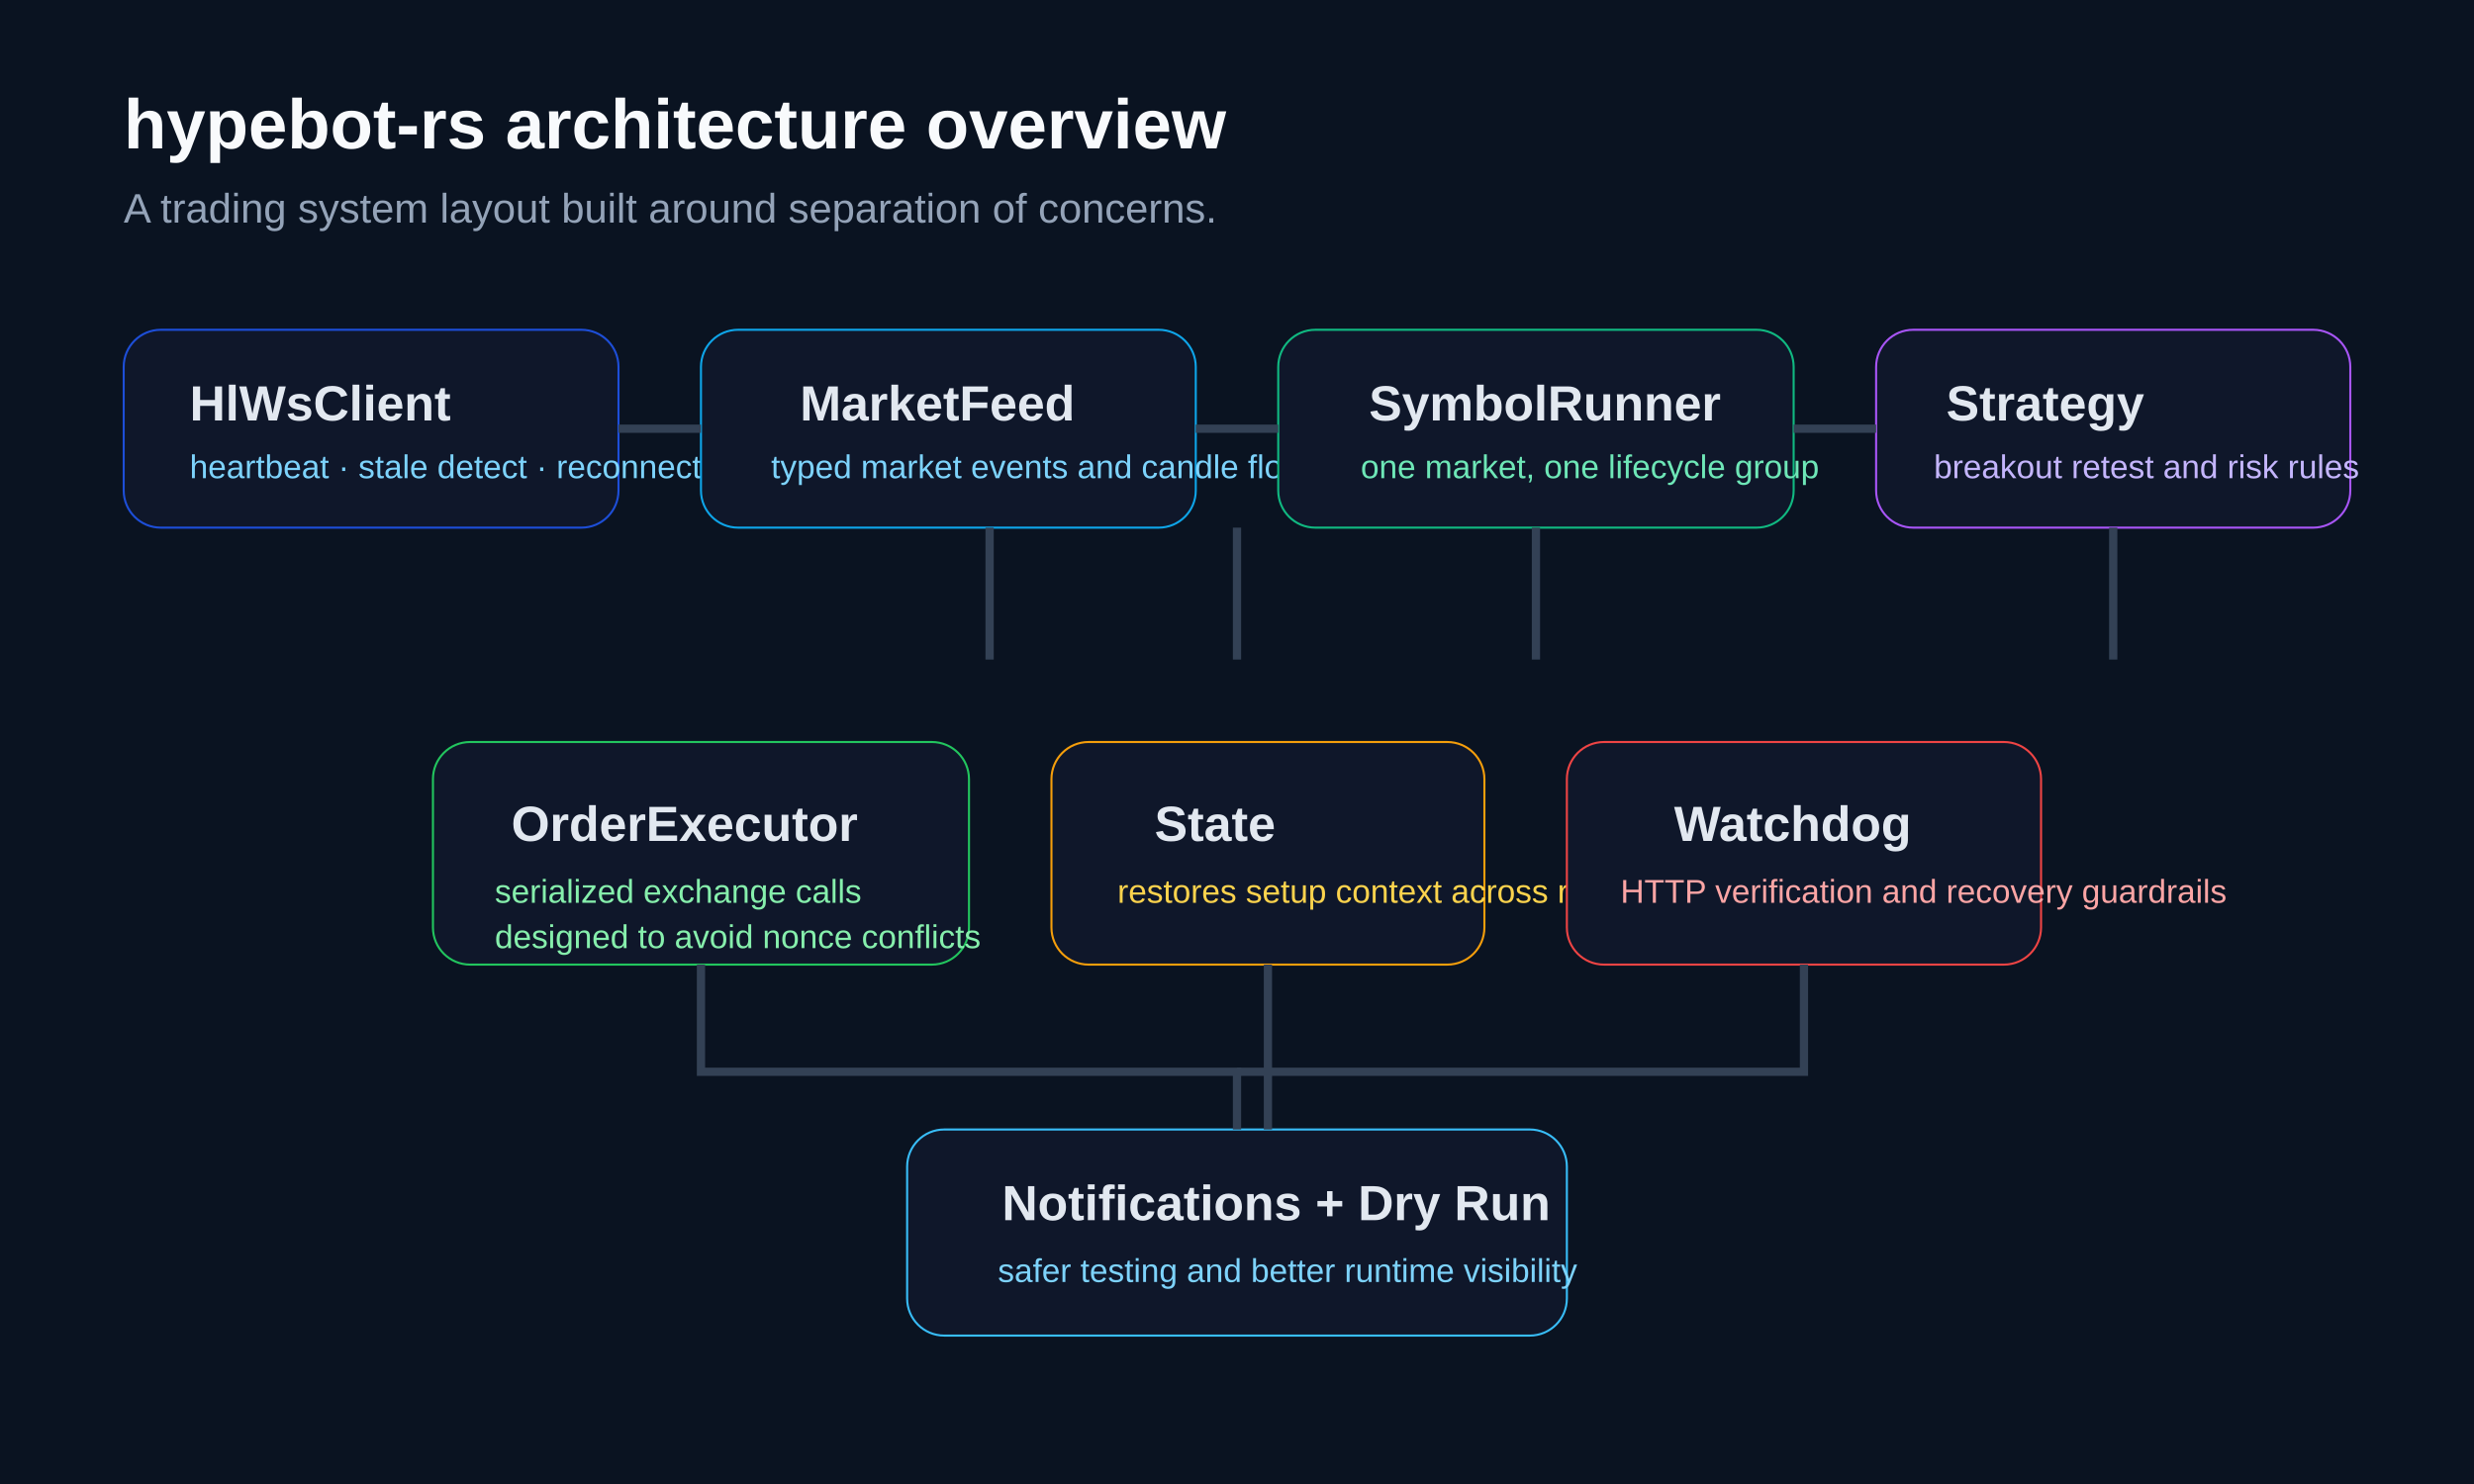
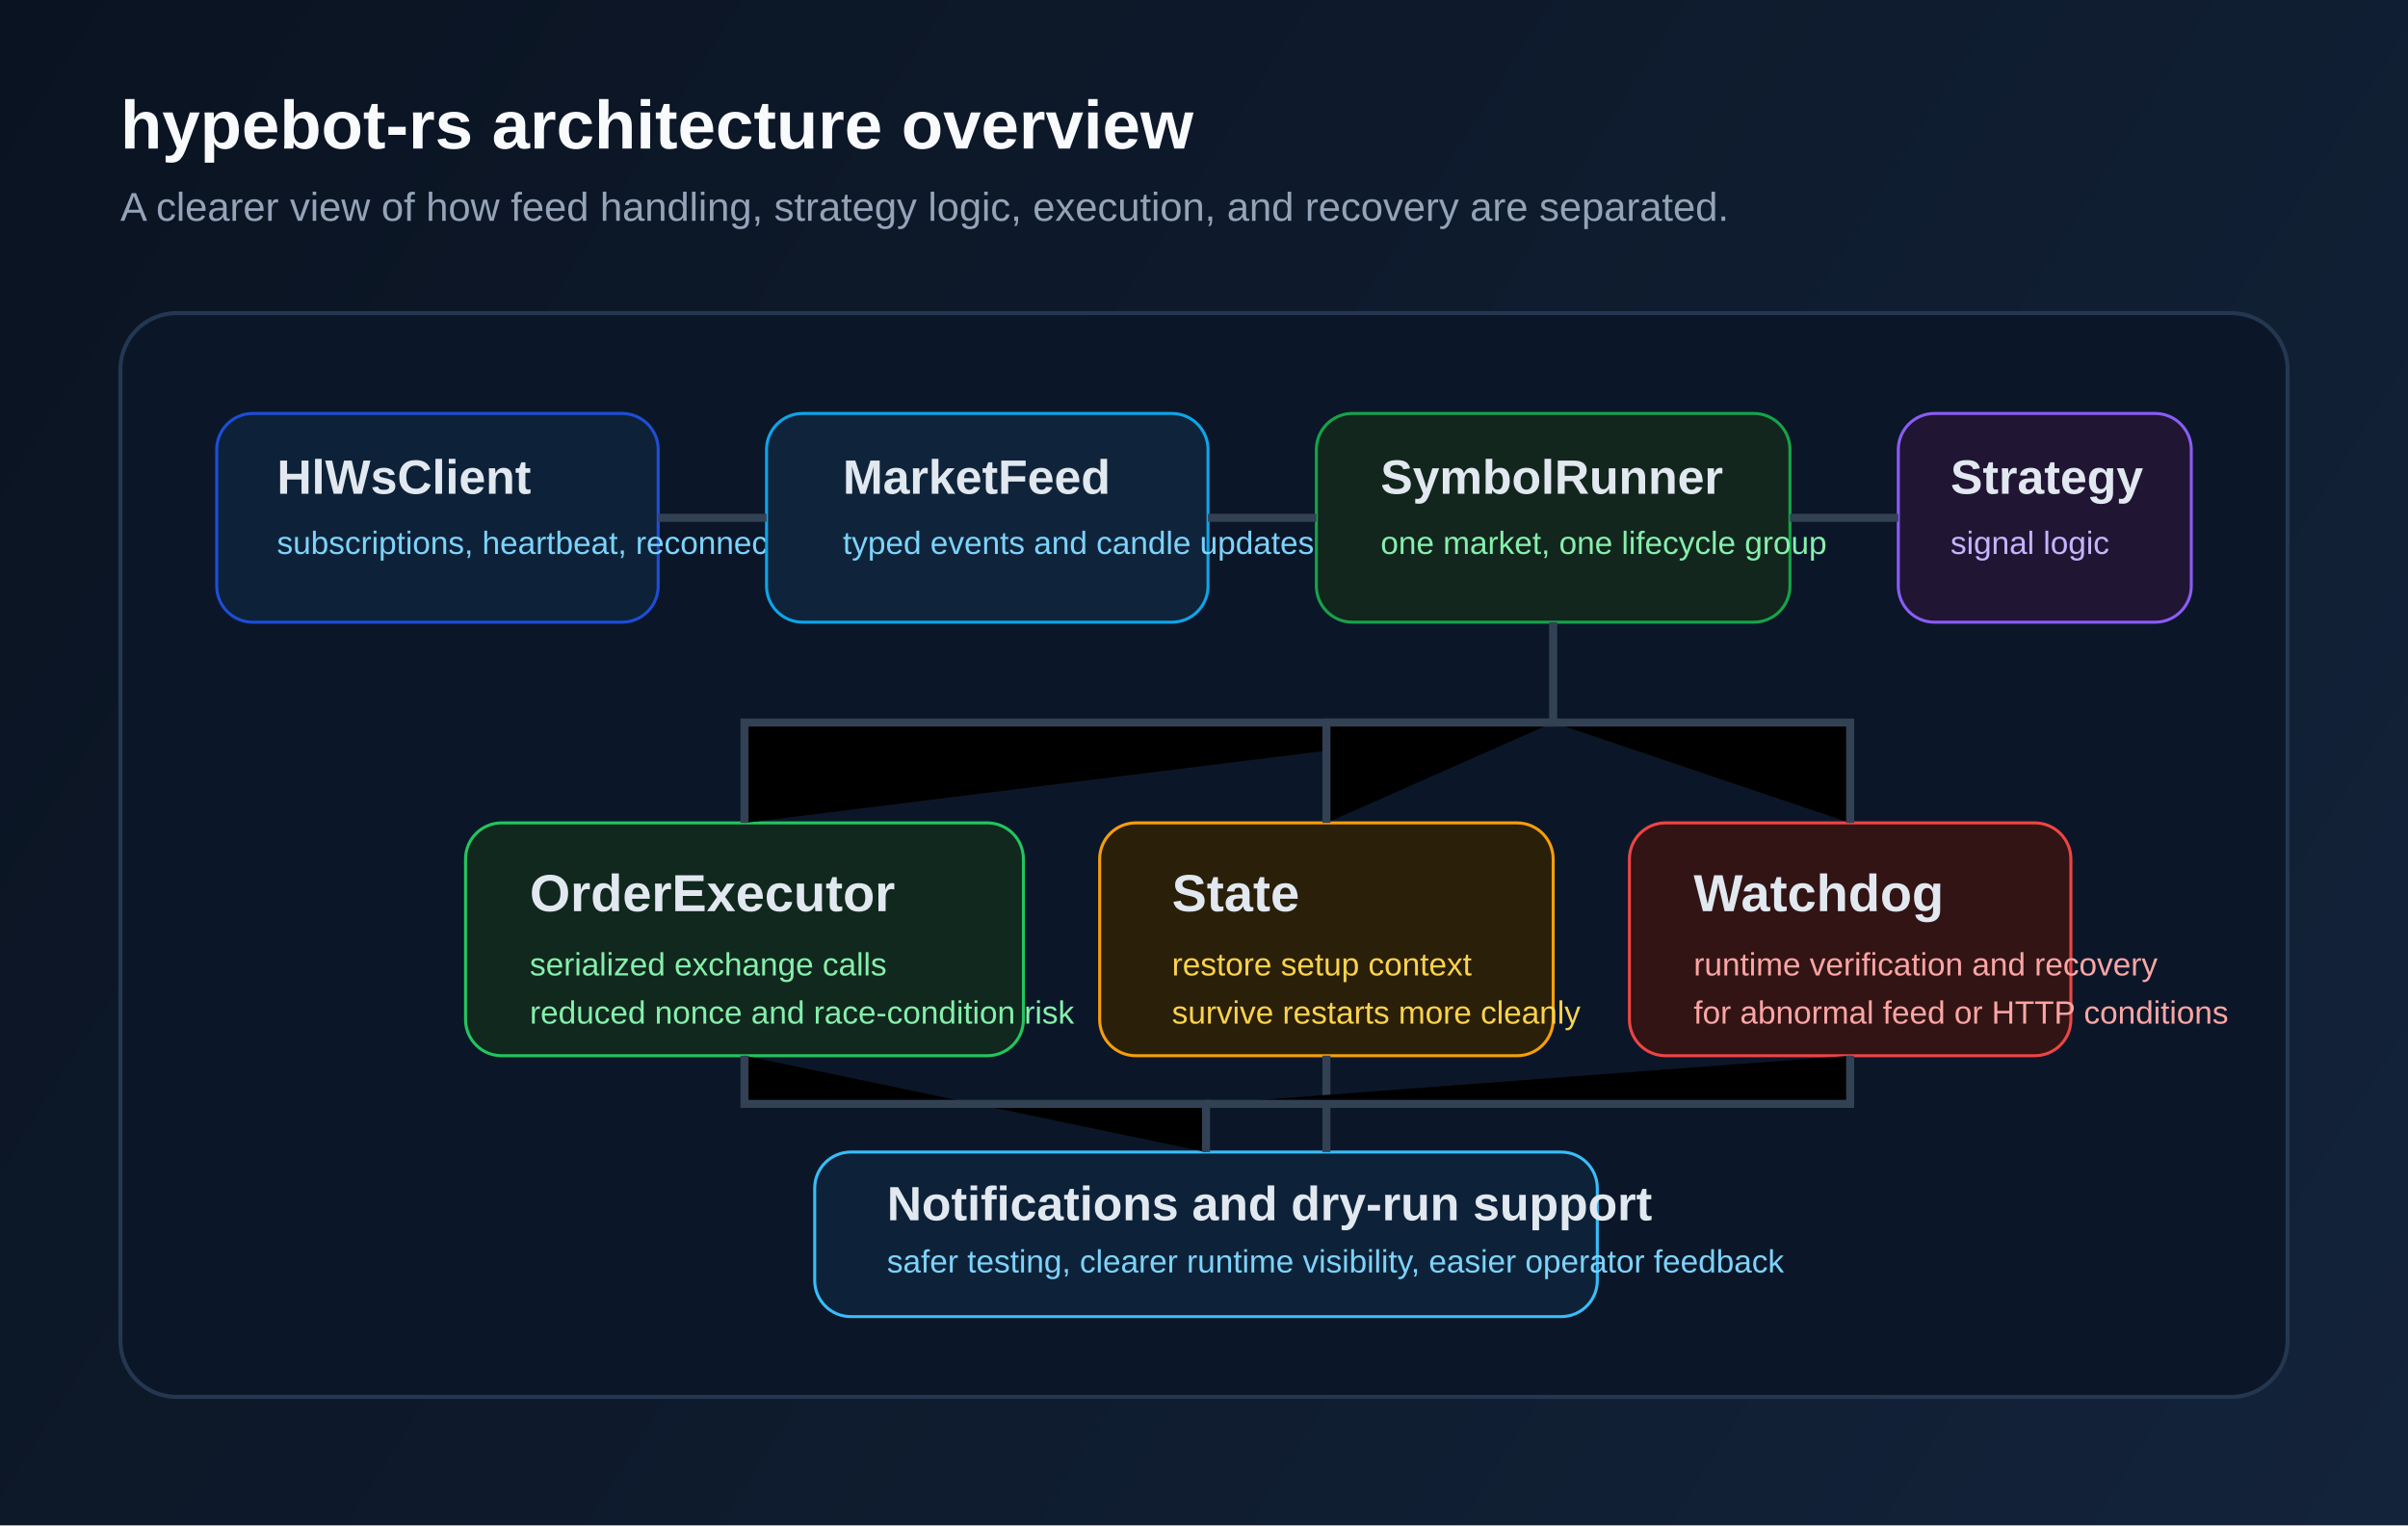
- <svg xmlns="http://www.w3.org/2000/svg" width="1200" height="720" viewBox="0 0 1200 720" fill="none">
-   <rect width="1200" height="720" fill="#0A1321" />
-   <text x="60" y="72" fill="#F8FAFC" font-family="Arial, sans-serif" font-size="34" font-weight="700">hypebot-rs architecture overview</text>
-   <text x="60" y="108" fill="#94A3B8" font-family="Arial, sans-serif" font-size="20">A trading system layout built around separation of concerns.</text>
-   <rect x="60" y="160" width="240" height="96" rx="18" fill="#0F172A" stroke="#1D4ED8" />
-   <text x="92" y="204" fill="#E2E8F0" font-family="Arial, sans-serif" font-size="24" font-weight="700">HlWsClient</text>
-   <text x="92" y="232" fill="#7DD3FC" font-family="Arial, sans-serif" font-size="16">heartbeat · stale detect · reconnect</text>
-   <rect x="340" y="160" width="240" height="96" rx="18" fill="#0F172A" stroke="#0EA5E9" />
-   <text x="388" y="204" fill="#E2E8F0" font-family="Arial, sans-serif" font-size="24" font-weight="700">MarketFeed</text>
-   <text x="374" y="232" fill="#7DD3FC" font-family="Arial, sans-serif" font-size="16">typed market events and candle flow</text>
-   <rect x="620" y="160" width="250" height="96" rx="18" fill="#0F172A" stroke="#10B981" />
-   <text x="664" y="204" fill="#E2E8F0" font-family="Arial, sans-serif" font-size="24" font-weight="700">SymbolRunner</text>
-   <text x="660" y="232" fill="#6EE7B7" font-family="Arial, sans-serif" font-size="16">one market, one lifecycle group</text>
-   <rect x="910" y="160" width="230" height="96" rx="18" fill="#0F172A" stroke="#A855F7" />
-   <text x="944" y="204" fill="#E2E8F0" font-family="Arial, sans-serif" font-size="24" font-weight="700">Strategy</text>
-   <text x="938" y="232" fill="#C4B5FD" font-family="Arial, sans-serif" font-size="16">breakout retest and risk rules</text>
-   <rect x="210" y="360" width="260" height="108" rx="18" fill="#0F172A" stroke="#22C55E" />
-   <text x="248" y="408" fill="#E2E8F0" font-family="Arial, sans-serif" font-size="24" font-weight="700">OrderExecutor</text>
-   <text x="240" y="438" fill="#86EFAC" font-family="Arial, sans-serif" font-size="16">serialized exchange calls</text>
-   <text x="240" y="460" fill="#86EFAC" font-family="Arial, sans-serif" font-size="16">designed to avoid nonce conflicts</text>
-   <rect x="510" y="360" width="210" height="108" rx="18" fill="#0F172A" stroke="#F59E0B" />
-   <text x="560" y="408" fill="#E2E8F0" font-family="Arial, sans-serif" font-size="24" font-weight="700">State</text>
-   <text x="542" y="438" fill="#FCD34D" font-family="Arial, sans-serif" font-size="16">restores setup context across restarts</text>
-   <rect x="760" y="360" width="230" height="108" rx="18" fill="#0F172A" stroke="#EF4444" />
-   <text x="812" y="408" fill="#E2E8F0" font-family="Arial, sans-serif" font-size="24" font-weight="700">Watchdog</text>
-   <text x="786" y="438" fill="#FCA5A5" font-family="Arial, sans-serif" font-size="16">HTTP verification and recovery guardrails</text>
-   <rect x="440" y="548" width="320" height="100" rx="18" fill="#0F172A" stroke="#38BDF8" />
-   <text x="486" y="592" fill="#E2E8F0" font-family="Arial, sans-serif" font-size="24" font-weight="700">Notifications + Dry Run</text>
-   <text x="484" y="622" fill="#7DD3FC" font-family="Arial, sans-serif" font-size="16">safer testing and better runtime visibility</text>
-   <path d="M300 208H340" stroke="#334155" stroke-width="4" />
-   <path d="M580 208H620" stroke="#334155" stroke-width="4" />
-   <path d="M870 208H910" stroke="#334155" stroke-width="4" />
-   <path d="M745 256V320" stroke="#334155" stroke-width="4" />
-   <path d="M600 256V320" stroke="#334155" stroke-width="4" />
-   <path d="M480 256V320" stroke="#334155" stroke-width="4" />
-   <path d="M1025 256V320" stroke="#334155" stroke-width="4" />
-   <path d="M340 468V520H600V548" stroke="#334155" stroke-width="4" />
-   <path d="M615 468V548" stroke="#334155" stroke-width="4" />
-   <path d="M875 468V520H600" stroke="#334155" stroke-width="4" />
+ <svg xmlns="http://www.w3.org/2000/svg" width="1200" height="760" viewBox="0 0 1200 760">
+   <defs>
+     <linearGradient id="bg" x1="0" y1="0" x2="1200" y2="760" gradientUnits="userSpaceOnUse">
+       <stop offset="0" stop-color="#0a1321" />
+       <stop offset="1" stop-color="#13233a" />
+     </linearGradient>
+   </defs>
+   <rect width="1200" height="760" fill="url(#bg)" />
+   <text x="60" y="74" fill="#f8fafc" font-family="Verdana, Arial, sans-serif" font-size="34" font-weight="700">hypebot-rs architecture overview</text>
+   <text x="60" y="110" fill="#94a3b8" font-family="Verdana, Arial, sans-serif" font-size="20">A clearer view of how feed handling, strategy logic, execution, and recovery are separated.</text>
+   <rect x="60" y="156" width="1080" height="540" rx="28" fill="#0b1728" stroke="#253750" stroke-width="2" />
+   <rect x="108" y="206" width="220" height="104" rx="18" fill="#0d2238" stroke="#1d4ed8" stroke-width="1.5" />
+   <text x="138" y="246" fill="#e2e8f0" font-family="Verdana, Arial, sans-serif" font-size="24" font-weight="700">HlWsClient</text>
+   <text x="138" y="276" fill="#7dd3fc" font-family="Verdana, Arial, sans-serif" font-size="16">subscriptions, heartbeat, reconnect</text>
+   <rect x="382" y="206" width="220" height="104" rx="18" fill="#0f243a" stroke="#0ea5e9" stroke-width="1.5" />
+   <text x="420" y="246" fill="#e2e8f0" font-family="Verdana, Arial, sans-serif" font-size="24" font-weight="700">MarketFeed</text>
+   <text x="420" y="276" fill="#7dd3fc" font-family="Verdana, Arial, sans-serif" font-size="16">typed events and candle updates</text>
+   <rect x="656" y="206" width="236" height="104" rx="18" fill="#12261d" stroke="#16a34a" stroke-width="1.5" />
+   <text x="688" y="246" fill="#e2e8f0" font-family="Verdana, Arial, sans-serif" font-size="24" font-weight="700">SymbolRunner</text>
+   <text x="688" y="276" fill="#86efac" font-family="Verdana, Arial, sans-serif" font-size="16">one market, one lifecycle group</text>
+   <rect x="946" y="206" width="146" height="104" rx="18" fill="#201533" stroke="#8b5cf6" stroke-width="1.5" />
+   <text x="972" y="246" fill="#e2e8f0" font-family="Verdana, Arial, sans-serif" font-size="24" font-weight="700">Strategy</text>
+   <text x="972" y="276" fill="#c4b5fd" font-family="Verdana, Arial, sans-serif" font-size="16">signal logic</text>
+   <rect x="232" y="410" width="278" height="116" rx="18" fill="#10281d" stroke="#22c55e" stroke-width="1.5" />
+   <text x="264" y="454" fill="#e2e8f0" font-family="Verdana, Arial, sans-serif" font-size="26" font-weight="700">OrderExecutor</text>
+   <text x="264" y="486" fill="#86efac" font-family="Verdana, Arial, sans-serif" font-size="16">serialized exchange calls</text>
+   <text x="264" y="510" fill="#86efac" font-family="Verdana, Arial, sans-serif" font-size="16">reduced nonce and race-condition risk</text>
+   <rect x="548" y="410" width="226" height="116" rx="18" fill="#2a1f08" stroke="#f59e0b" stroke-width="1.5" />
+   <text x="584" y="454" fill="#e2e8f0" font-family="Verdana, Arial, sans-serif" font-size="26" font-weight="700">State</text>
+   <text x="584" y="486" fill="#fcd34d" font-family="Verdana, Arial, sans-serif" font-size="16">restore setup context</text>
+   <text x="584" y="510" fill="#fcd34d" font-family="Verdana, Arial, sans-serif" font-size="16">survive restarts more cleanly</text>
+   <rect x="812" y="410" width="220" height="116" rx="18" fill="#321414" stroke="#ef4444" stroke-width="1.5" />
+   <text x="844" y="454" fill="#e2e8f0" font-family="Verdana, Arial, sans-serif" font-size="26" font-weight="700">Watchdog</text>
+   <text x="844" y="486" fill="#fca5a5" font-family="Verdana, Arial, sans-serif" font-size="16">runtime verification and recovery</text>
+   <text x="844" y="510" fill="#fca5a5" font-family="Verdana, Arial, sans-serif" font-size="16">for abnormal feed or HTTP conditions</text>
+   <rect x="406" y="574" width="390" height="82" rx="18" fill="#0d2238" stroke="#38bdf8" stroke-width="1.5" />
+   <text x="442" y="608" fill="#e2e8f0" font-family="Verdana, Arial, sans-serif" font-size="24" font-weight="700">Notifications and dry-run support</text>
+   <text x="442" y="634" fill="#7dd3fc" font-family="Verdana, Arial, sans-serif" font-size="16">safer testing, clearer runtime visibility, easier operator feedback</text>
+   <path d="M328 258H382" stroke="#334155" stroke-width="4" />
+   <path d="M602 258H656" stroke="#334155" stroke-width="4" />
+   <path d="M892 258H946" stroke="#334155" stroke-width="4" />
+   <path d="M774 310V360" stroke="#334155" stroke-width="4" />
+   <path d="M774 360H371V410" stroke="#334155" stroke-width="4" />
+   <path d="M774 360H661V410" stroke="#334155" stroke-width="4" />
+   <path d="M774 360H922V410" stroke="#334155" stroke-width="4" />
+   <path d="M371 526V550H601V574" stroke="#334155" stroke-width="4" />
+   <path d="M661 526V574" stroke="#334155" stroke-width="4" />
+   <path d="M922 526V550H601" stroke="#334155" stroke-width="4" />
</svg>
